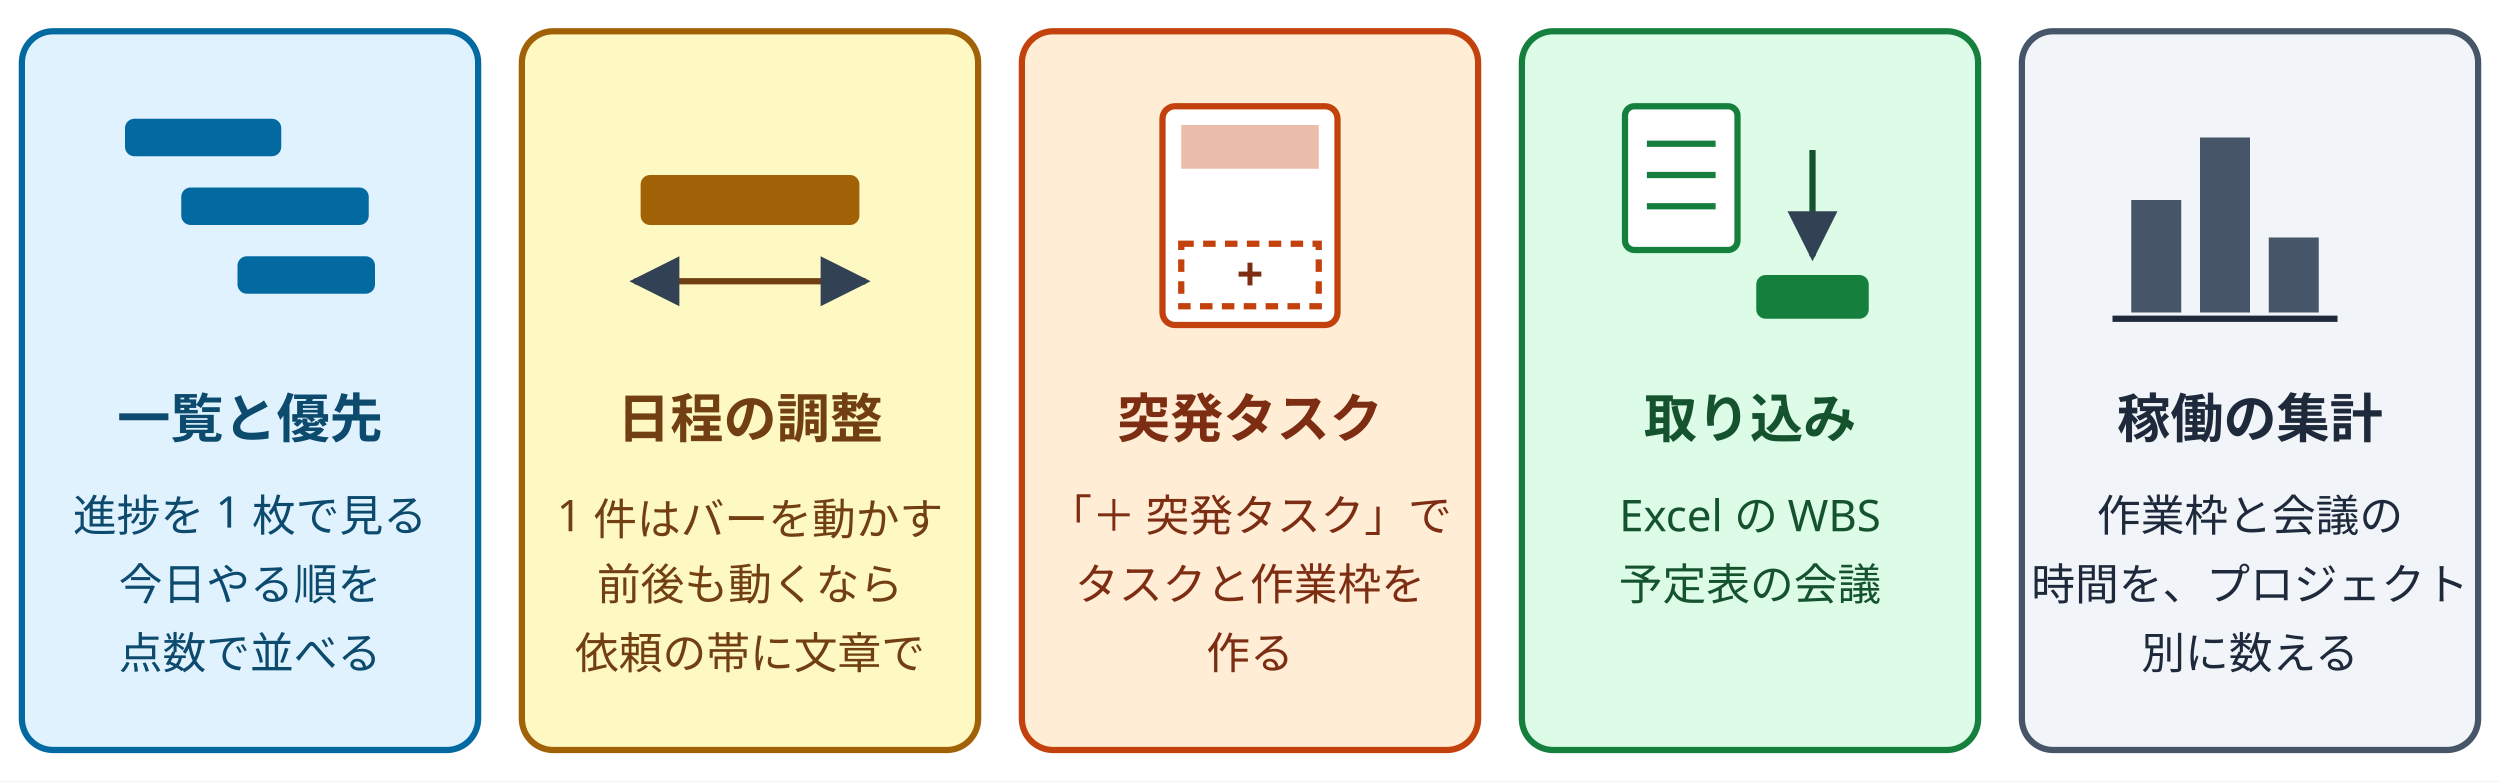
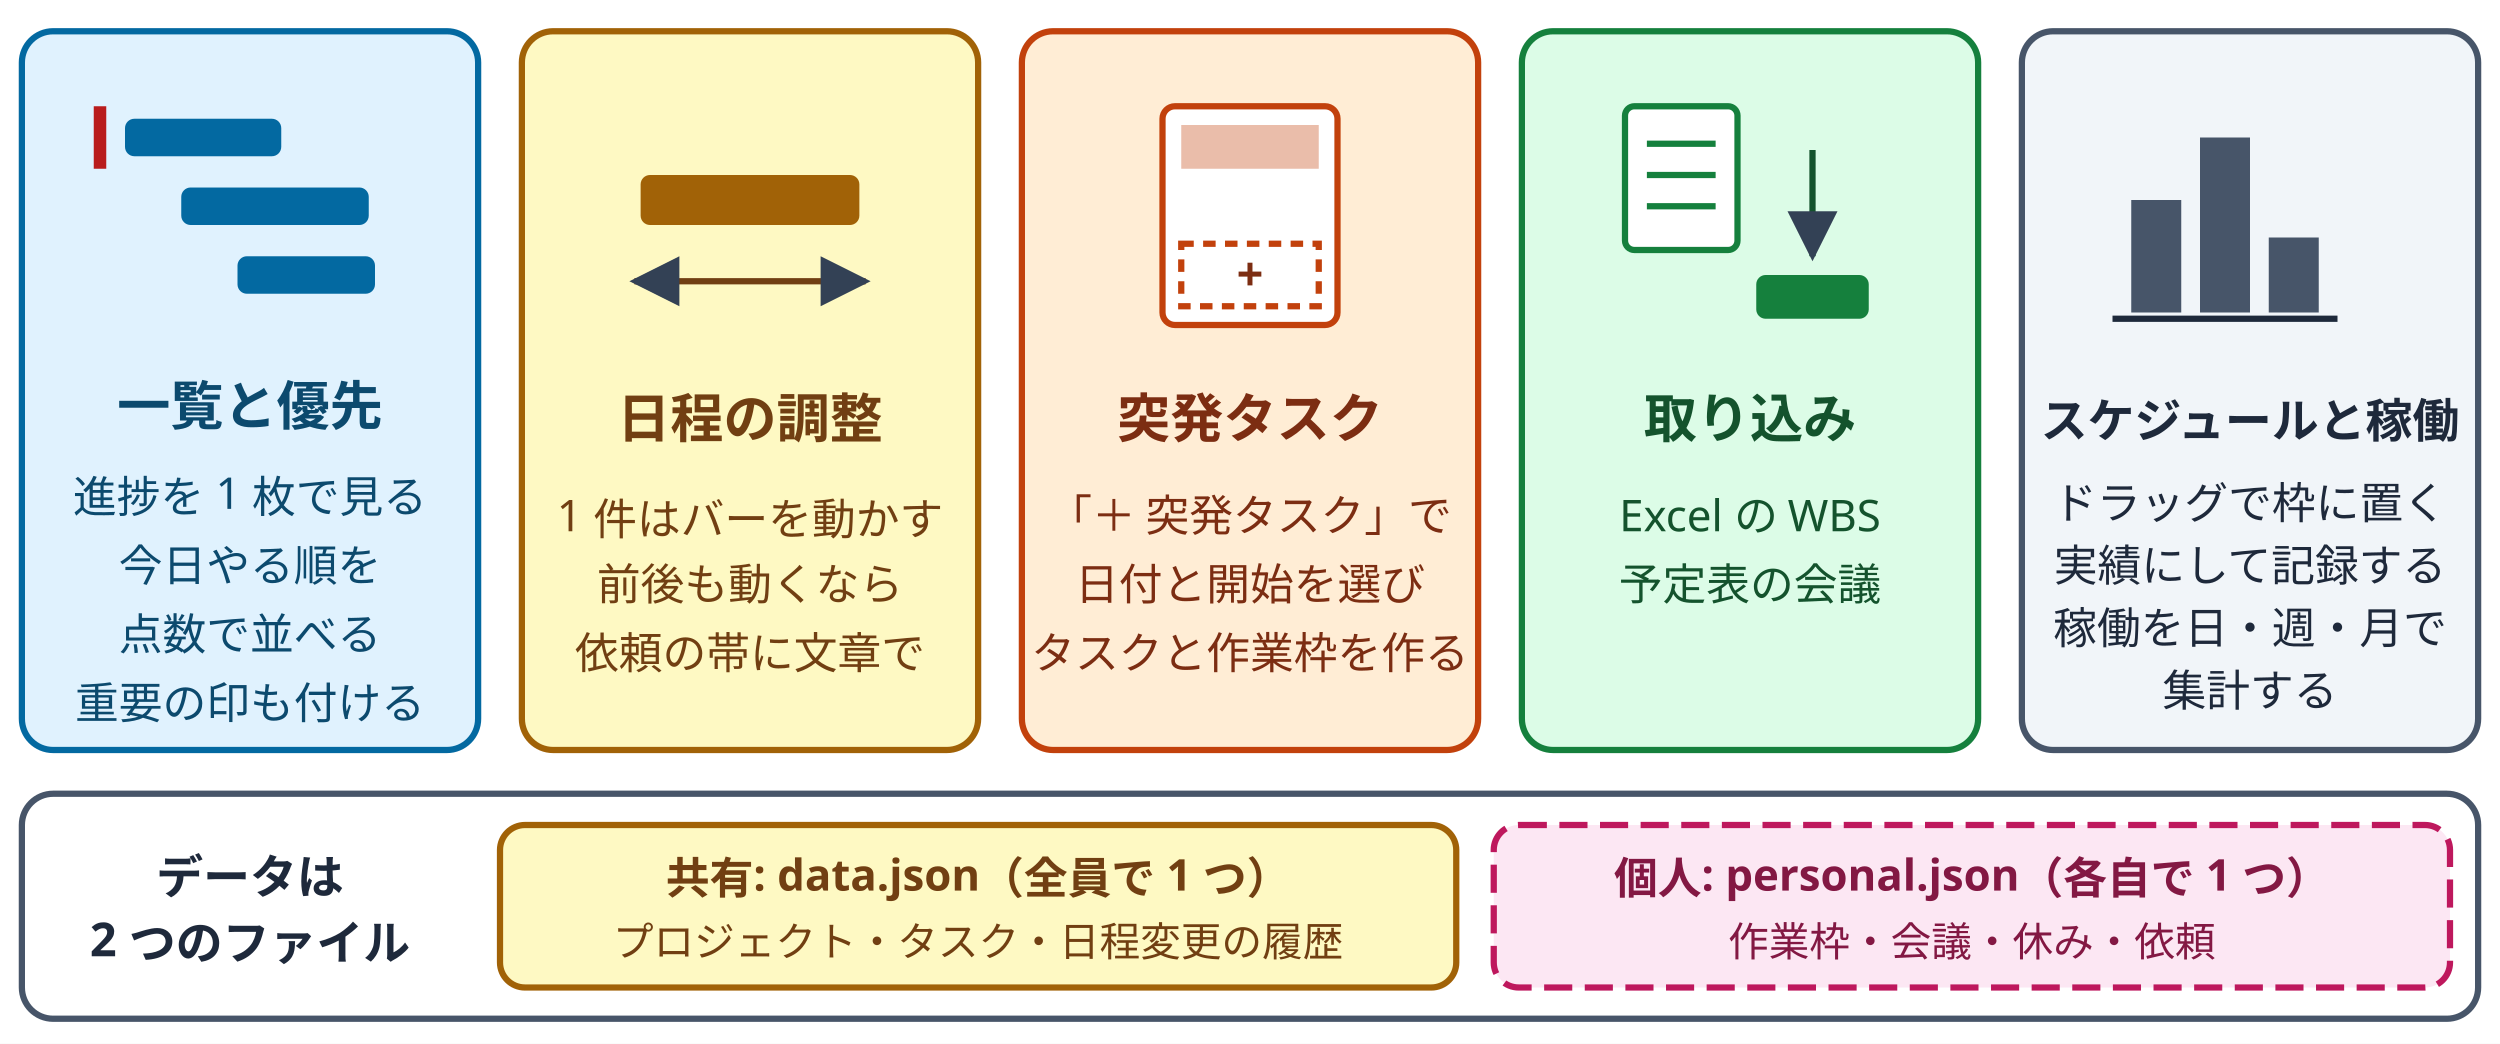
- <svg xmlns="http://www.w3.org/2000/svg" viewBox="0 0 800 250" font-family="'Yu Gothic','Meiryo','Hiragino Sans',sans-serif" role="img" aria-labelledby="t d">
+ <svg xmlns="http://www.w3.org/2000/svg" viewBox="0 0 800 334" font-family="'Yu Gothic','Meiryo','Hiragino Sans',sans-serif" role="img" aria-labelledby="t d">
  <defs>
    <marker id="a" viewBox="0 0 10 10" refX="9" refY="5" markerWidth="8" markerHeight="8" orient="auto-start-reverse">
      <path d="M0,0 L10,5 L0,10 z" fill="#334155" />
    </marker>
  </defs>
-   <rect width="800" height="250" fill="#ffffff" />
+   <rect width="800" height="334" fill="#ffffff" />
  <rect x="7" y="10" width="146" height="230" rx="10" fill="#e0f2fe" stroke="#0369a1" stroke-width="2" />
+   <rect x="30" y="34" width="4" height="20" fill="#b91c1c" />
  <rect x="40" y="38" width="50" height="12" rx="3" fill="#0369a1" />
  <rect x="58" y="60" width="60" height="12" rx="3" fill="#0369a1" />
  <rect x="76" y="82" width="44" height="12" rx="3" fill="#0369a1" />
-   <text x="80" y="140" text-anchor="middle" font-size="17" font-weight="bold" fill="#0c4a6e">一覧と優先</text>
-   <text x="80" y="170" text-anchor="middle" font-size="14" fill="#0c4a6e">進捗を 1 枚で見る</text>
-   <text x="80" y="192" text-anchor="middle" font-size="14" fill="#0c4a6e">今日やる順を</text>
-   <text x="80" y="214" text-anchor="middle" font-size="14" fill="#0c4a6e">点数で並べる</text>
+   <text x="80" y="136" text-anchor="middle" font-size="17" font-weight="bold" fill="#0c4a6e">一覧と優先</text>
+   <text x="80" y="164" text-anchor="middle" font-size="14" fill="#0c4a6e">進捗を 1 枚で見る</text>
+   <text x="80" y="186" text-anchor="middle" font-size="14" fill="#0c4a6e">今日やる順を</text>
+   <text x="80" y="208" text-anchor="middle" font-size="14" fill="#0c4a6e">点数で並べる</text>
+   <text x="80" y="230" text-anchor="middle" font-size="14" fill="#0c4a6e">重要の印も付ける</text>
  <rect x="167" y="10" width="146" height="230" rx="10" fill="#fef9c3" stroke="#a16207" stroke-width="2" />
  <rect x="205" y="56" width="70" height="16" rx="3" fill="#a16207" />
  <line x1="203" y1="90" x2="277" y2="90" stroke="#713f12" stroke-width="2" marker-start="url(#a)" marker-end="url(#a)" />
  <text x="240" y="140" text-anchor="middle" font-size="17" font-weight="bold" fill="#713f12">日程の調整</text>
  <text x="240" y="170" text-anchor="middle" font-size="14" fill="#713f12">1 件はバーを動かす</text>
  <text x="240" y="192" text-anchor="middle" font-size="14" fill="#713f12">前後も動くなら</text>
  <text x="240" y="214" text-anchor="middle" font-size="14" fill="#713f12">依頼の帯に文章で</text>
  <rect x="327" y="10" width="146" height="230" rx="10" fill="#ffedd5" stroke="#c2410c" stroke-width="2" />
  <rect x="372" y="34" width="56" height="70" rx="4" fill="#ffffff" stroke="#c2410c" stroke-width="2" />
  <rect x="378" y="40" width="44" height="14" fill="#c2410c" opacity="0.35" />
  <rect x="378" y="78" width="44" height="20" fill="#ffffff" stroke="#c2410c" stroke-width="2" stroke-dasharray="4 3" />
  <text x="400" y="93" text-anchor="middle" font-size="15" font-weight="bold" fill="#7c2d12">+</text>
  <text x="400" y="140" text-anchor="middle" font-size="17" font-weight="bold" fill="#7c2d12">突発タスク</text>
  <text x="400" y="170" text-anchor="middle" font-size="14" fill="#7c2d12">「＋ 突発タスク」で</text>
-   <text x="400" y="192" text-anchor="middle" font-size="14" fill="#7c2d12">タスクと作業枠を</text>
-   <text x="400" y="214" text-anchor="middle" font-size="14" fill="#7c2d12">作る</text>
+   <text x="400" y="192" text-anchor="middle" font-size="14" fill="#7c2d12">日付と開始を選び</text>
+   <text x="400" y="214" text-anchor="middle" font-size="14" fill="#7c2d12">タスクと作業枠を作る</text>
  <rect x="487" y="10" width="146" height="230" rx="10" fill="#dcfce7" stroke="#15803d" stroke-width="2" />
  <rect x="520" y="34" width="36" height="46" rx="3" fill="#ffffff" stroke="#15803d" stroke-width="2" />
  <line x1="527" y1="46" x2="549" y2="46" stroke="#15803d" stroke-width="2" />
  <line x1="527" y1="56" x2="549" y2="56" stroke="#15803d" stroke-width="2" />
  <line x1="527" y1="66" x2="549" y2="66" stroke="#15803d" stroke-width="2" />
  <line x1="580" y1="48" x2="580" y2="82" stroke="#14532d" stroke-width="2" marker-end="url(#a)" />
  <rect x="562" y="88" width="36" height="14" rx="3" fill="#15803d" />
  <text x="560" y="140" text-anchor="middle" font-size="17" font-weight="bold" fill="#14532d">取り込み</text>
  <text x="560" y="170" text-anchor="middle" font-size="14" fill="#14532d">Excel の WBS</text>
  <text x="560" y="192" text-anchor="middle" font-size="14" fill="#14532d">予定表の会議</text>
  <rect x="647" y="10" width="146" height="230" rx="10" fill="#f1f5f9" stroke="#475569" stroke-width="2" />
  <rect x="682" y="64" width="16" height="36" fill="#475569" />
  <rect x="704" y="44" width="16" height="56" fill="#475569" />
  <rect x="726" y="76" width="16" height="24" fill="#475569" />
  <line x1="676" y1="102" x2="748" y2="102" stroke="#1e293b" stroke-width="2" />
-   <text x="720" y="140" text-anchor="middle" font-size="17" font-weight="bold" fill="#1e293b">稼働の集計</text>
-   <text x="720" y="170" text-anchor="middle" font-size="14" fill="#1e293b">作業枠と会議の</text>
-   <text x="720" y="192" text-anchor="middle" font-size="14" fill="#1e293b">時間を、プロジェクト</text>
-   <text x="720" y="214" text-anchor="middle" font-size="14" fill="#1e293b">別に数える</text>
+   <text x="720" y="140" text-anchor="middle" font-size="15" font-weight="bold" fill="#1e293b">スケジュールと稼働</text>
+   <text x="720" y="166" text-anchor="middle" font-size="14" fill="#1e293b">ドラッグで枠に置く</text>
+   <text x="720" y="186" text-anchor="middle" font-size="14" fill="#1e293b">実績にして記録する</text>
+   <text x="720" y="206" text-anchor="middle" font-size="14" fill="#1e293b">稼働を日・週・月で</text>
+   <text x="720" y="226" text-anchor="middle" font-size="14" fill="#1e293b">集計する</text>
+   <rect x="7" y="254" width="786" height="72" rx="10" fill="#ffffff" stroke="#475569" stroke-width="2" />
+   <text x="80" y="286" text-anchor="middle" font-size="15" font-weight="bold" fill="#1e293b">データは</text>
+   <text x="80" y="306" text-anchor="middle" font-size="15" font-weight="bold" fill="#1e293b">2 つのファイル</text>
+   <rect x="160" y="264" width="306" height="52" rx="8" fill="#fef9c3" stroke="#a16207" stroke-width="2" />
+   <text x="313" y="286" text-anchor="middle" font-size="14" font-weight="bold" fill="#713f12">共有: data.json（全員で 1 つ）</text>
+   <text x="313" y="306" text-anchor="middle" font-size="13" fill="#713f12">プロジェクト・タスク・日程変更の履歴</text>
+   <rect x="478" y="264" width="306" height="52" rx="8" fill="#fce7f3" stroke="#be185d" stroke-width="2" stroke-dasharray="9 4" />
+   <text x="631" y="286" text-anchor="middle" font-size="14" font-weight="bold" fill="#831843">個人: personal.json（各自で 1 つ）</text>
+   <text x="631" y="306" text-anchor="middle" font-size="13" fill="#831843">作業枠・会議・休み・依頼</text>
</svg>
